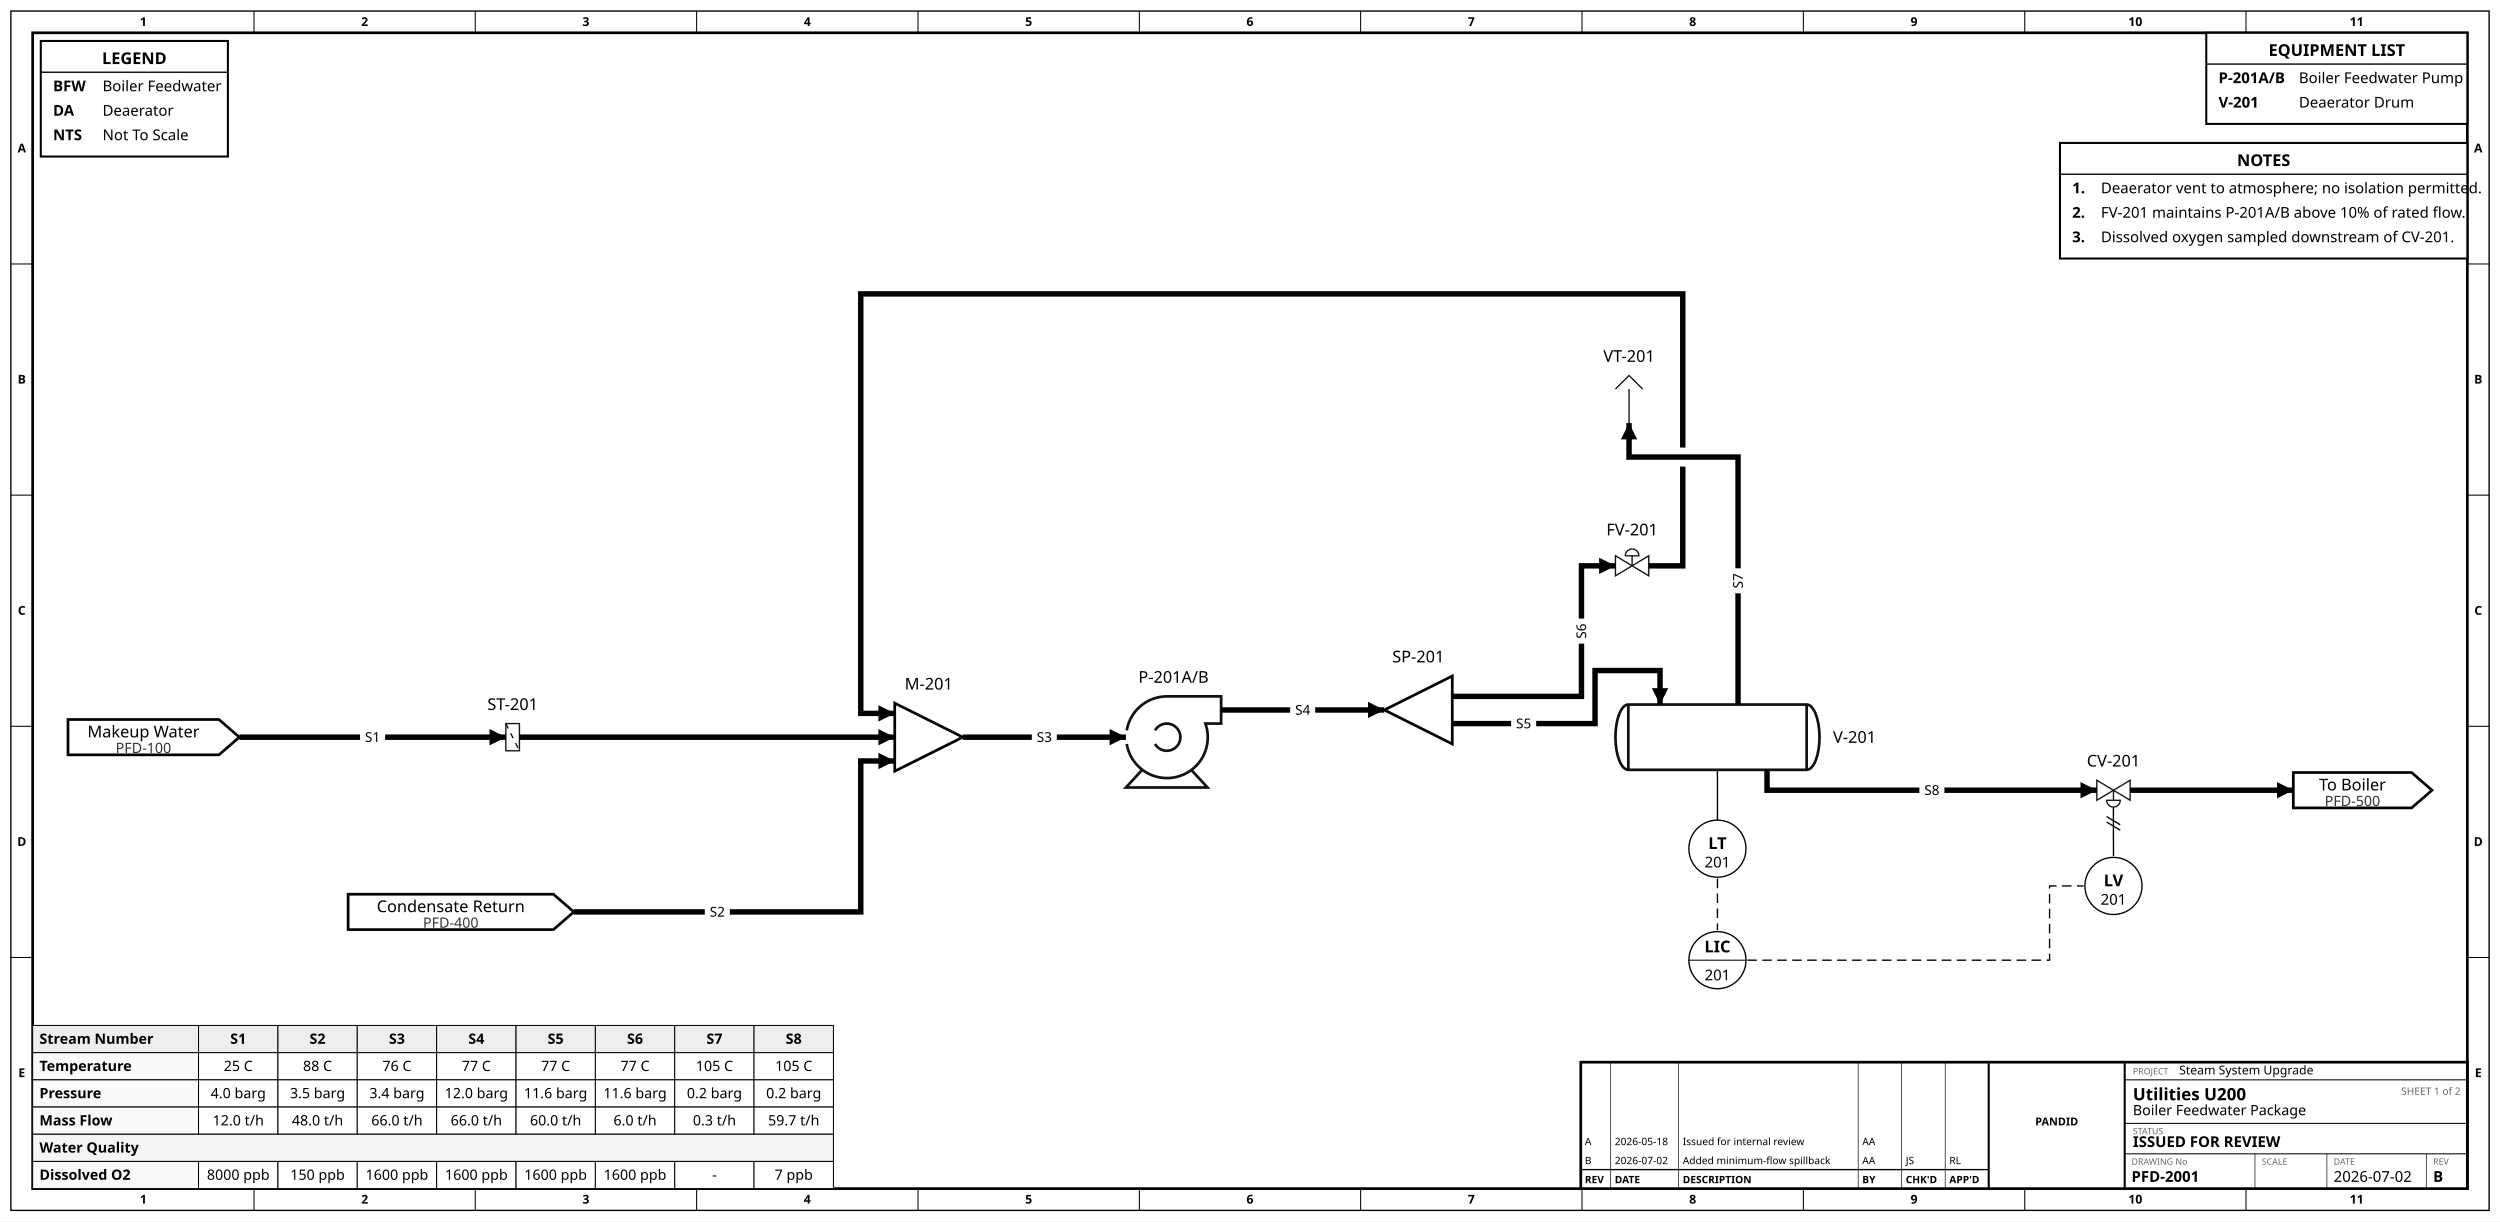
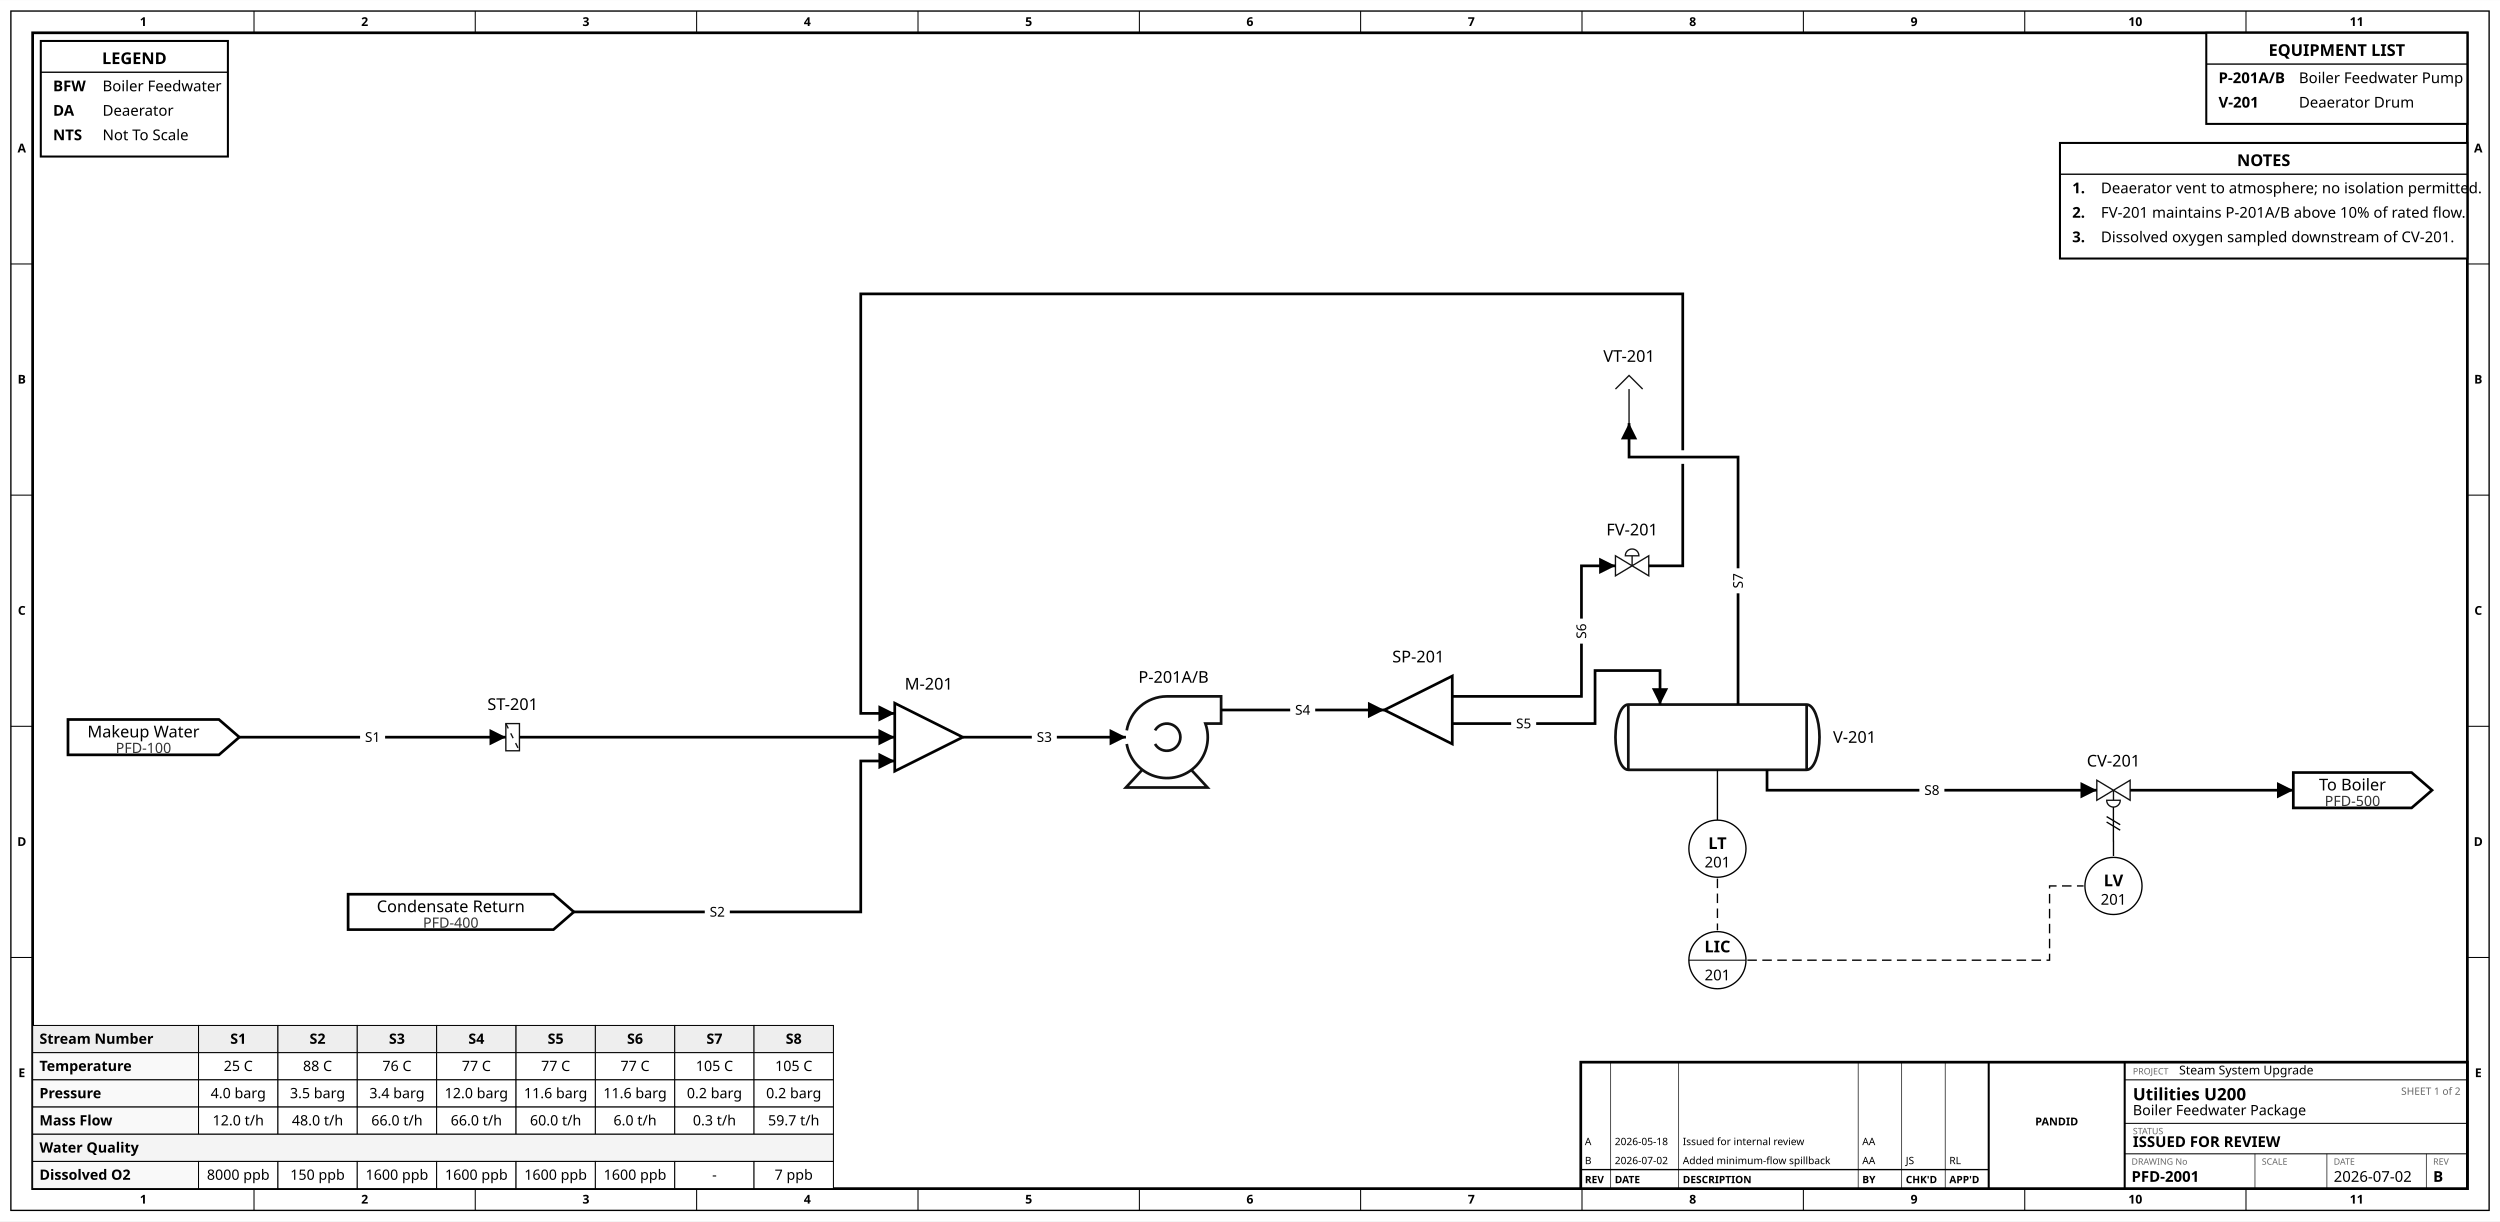
<svg xmlns="http://www.w3.org/2000/svg" width="1838" height="898" viewBox="-76.0 -218.5 1838.5 898.0">
  <rect x="-76.0" y="-218.5" width="1838.5" height="898.0" fill="white" />
  <rect x="-68.0" y="-210.5" width="1822.5" height="882.0" fill="none" stroke="black" stroke-width="1" />
  <rect x="-52.0" y="-194.5" width="1790.5" height="850.0" fill="none" stroke="black" stroke-width="2" />
  <text x="29.4" y="-199.5" font-family="sans-serif" font-size="9.0" text-anchor="middle" font-weight="bold" fill="black">1</text>
  <text x="29.4" y="666.5" font-family="sans-serif" font-size="9.0" text-anchor="middle" font-weight="bold" fill="black">1</text>
  <line x1="110.8" y1="-210.5" x2="110.8" y2="-194.5" stroke="black" stroke-width="0.75" />
  <line x1="110.8" y1="655.5" x2="110.8" y2="671.5" stroke="black" stroke-width="0.75" />
  <text x="192.2" y="-199.5" font-family="sans-serif" font-size="9.0" text-anchor="middle" font-weight="bold" fill="black">2</text>
  <text x="192.2" y="666.5" font-family="sans-serif" font-size="9.0" text-anchor="middle" font-weight="bold" fill="black">2</text>
  <line x1="273.5" y1="-210.5" x2="273.5" y2="-194.5" stroke="black" stroke-width="0.75" />
  <line x1="273.5" y1="655.5" x2="273.5" y2="671.5" stroke="black" stroke-width="0.75" />
  <text x="354.9" y="-199.5" font-family="sans-serif" font-size="9.0" text-anchor="middle" font-weight="bold" fill="black">3</text>
  <text x="354.9" y="666.5" font-family="sans-serif" font-size="9.0" text-anchor="middle" font-weight="bold" fill="black">3</text>
  <line x1="436.3" y1="-210.5" x2="436.3" y2="-194.5" stroke="black" stroke-width="0.75" />
  <line x1="436.3" y1="655.5" x2="436.3" y2="671.5" stroke="black" stroke-width="0.75" />
  <text x="517.7" y="-199.5" font-family="sans-serif" font-size="9.0" text-anchor="middle" font-weight="bold" fill="black">4</text>
  <text x="517.7" y="666.5" font-family="sans-serif" font-size="9.0" text-anchor="middle" font-weight="bold" fill="black">4</text>
  <line x1="599.1" y1="-210.5" x2="599.1" y2="-194.5" stroke="black" stroke-width="0.75" />
  <line x1="599.1" y1="655.5" x2="599.1" y2="671.5" stroke="black" stroke-width="0.75" />
  <text x="680.5" y="-199.5" font-family="sans-serif" font-size="9.0" text-anchor="middle" font-weight="bold" fill="black">5</text>
  <text x="680.5" y="666.5" font-family="sans-serif" font-size="9.0" text-anchor="middle" font-weight="bold" fill="black">5</text>
  <line x1="761.9" y1="-210.5" x2="761.9" y2="-194.5" stroke="black" stroke-width="0.75" />
  <line x1="761.9" y1="655.5" x2="761.9" y2="671.5" stroke="black" stroke-width="0.75" />
  <text x="843.2" y="-199.5" font-family="sans-serif" font-size="9.0" text-anchor="middle" font-weight="bold" fill="black">6</text>
  <text x="843.2" y="666.5" font-family="sans-serif" font-size="9.0" text-anchor="middle" font-weight="bold" fill="black">6</text>
  <line x1="924.6" y1="-210.5" x2="924.6" y2="-194.5" stroke="black" stroke-width="0.75" />
  <line x1="924.6" y1="655.5" x2="924.6" y2="671.5" stroke="black" stroke-width="0.75" />
  <text x="1006.0" y="-199.5" font-family="sans-serif" font-size="9.0" text-anchor="middle" font-weight="bold" fill="black">7</text>
  <text x="1006.0" y="666.5" font-family="sans-serif" font-size="9.0" text-anchor="middle" font-weight="bold" fill="black">7</text>
  <line x1="1087.4" y1="-210.5" x2="1087.4" y2="-194.5" stroke="black" stroke-width="0.75" />
  <line x1="1087.4" y1="655.5" x2="1087.4" y2="671.5" stroke="black" stroke-width="0.75" />
  <text x="1168.8" y="-199.5" font-family="sans-serif" font-size="9.0" text-anchor="middle" font-weight="bold" fill="black">8</text>
  <text x="1168.8" y="666.5" font-family="sans-serif" font-size="9.0" text-anchor="middle" font-weight="bold" fill="black">8</text>
  <line x1="1250.2" y1="-210.5" x2="1250.2" y2="-194.5" stroke="black" stroke-width="0.75" />
  <line x1="1250.2" y1="655.5" x2="1250.2" y2="671.5" stroke="black" stroke-width="0.75" />
  <text x="1331.6" y="-199.5" font-family="sans-serif" font-size="9.0" text-anchor="middle" font-weight="bold" fill="black">9</text>
  <text x="1331.6" y="666.5" font-family="sans-serif" font-size="9.0" text-anchor="middle" font-weight="bold" fill="black">9</text>
  <line x1="1413.0" y1="-210.5" x2="1413.0" y2="-194.5" stroke="black" stroke-width="0.75" />
  <line x1="1413.0" y1="655.5" x2="1413.0" y2="671.5" stroke="black" stroke-width="0.75" />
  <text x="1494.3" y="-199.5" font-family="sans-serif" font-size="9.0" text-anchor="middle" font-weight="bold" fill="black">10</text>
  <text x="1494.3" y="666.5" font-family="sans-serif" font-size="9.0" text-anchor="middle" font-weight="bold" fill="black">10</text>
  <line x1="1575.7" y1="-210.5" x2="1575.7" y2="-194.5" stroke="black" stroke-width="0.75" />
  <line x1="1575.7" y1="655.5" x2="1575.7" y2="671.5" stroke="black" stroke-width="0.75" />
  <text x="1657.1" y="-199.5" font-family="sans-serif" font-size="9.0" text-anchor="middle" font-weight="bold" fill="black">11</text>
  <text x="1657.1" y="666.5" font-family="sans-serif" font-size="9.0" text-anchor="middle" font-weight="bold" fill="black">11</text>
  <text x="-60.0" y="-106.5" font-family="sans-serif" font-size="9.0" text-anchor="middle" font-weight="bold" fill="black">A</text>
  <text x="1746.5" y="-106.5" font-family="sans-serif" font-size="9.0" text-anchor="middle" font-weight="bold" fill="black">A</text>
  <line x1="-68.0" y1="-24.5" x2="-52.0" y2="-24.5" stroke="black" stroke-width="0.75" />
  <line x1="1738.5" y1="-24.5" x2="1754.5" y2="-24.5" stroke="black" stroke-width="0.75" />
  <text x="-60.0" y="63.5" font-family="sans-serif" font-size="9.0" text-anchor="middle" font-weight="bold" fill="black">B</text>
  <text x="1746.5" y="63.5" font-family="sans-serif" font-size="9.0" text-anchor="middle" font-weight="bold" fill="black">B</text>
  <line x1="-68.0" y1="145.5" x2="-52.0" y2="145.5" stroke="black" stroke-width="0.75" />
  <line x1="1738.5" y1="145.5" x2="1754.5" y2="145.5" stroke="black" stroke-width="0.75" />
  <text x="-60.0" y="233.5" font-family="sans-serif" font-size="9.0" text-anchor="middle" font-weight="bold" fill="black">C</text>
  <text x="1746.5" y="233.5" font-family="sans-serif" font-size="9.0" text-anchor="middle" font-weight="bold" fill="black">C</text>
  <line x1="-68.0" y1="315.5" x2="-52.0" y2="315.5" stroke="black" stroke-width="0.75" />
  <line x1="1738.5" y1="315.5" x2="1754.5" y2="315.5" stroke="black" stroke-width="0.75" />
  <text x="-60.0" y="403.5" font-family="sans-serif" font-size="9.0" text-anchor="middle" font-weight="bold" fill="black">D</text>
  <text x="1746.5" y="403.5" font-family="sans-serif" font-size="9.0" text-anchor="middle" font-weight="bold" fill="black">D</text>
  <line x1="-68.0" y1="485.5" x2="-52.0" y2="485.5" stroke="black" stroke-width="0.75" />
  <line x1="1738.5" y1="485.5" x2="1754.5" y2="485.5" stroke="black" stroke-width="0.75" />
  <text x="-60.0" y="573.5" font-family="sans-serif" font-size="9.0" text-anchor="middle" font-weight="bold" fill="black">E</text>
  <text x="1746.5" y="573.5" font-family="sans-serif" font-size="9.0" text-anchor="middle" font-weight="bold" fill="black">E</text>
  <rect x="-46.0" y="-188.5" width="137.6" height="85.0" fill="white" stroke="black" stroke-width="1.5" />
  <text x="22.8" y="-171.5" font-family="sans-serif" font-size="12.0" text-anchor="middle" font-weight="bold" fill="black">LEGEND</text>
  <line x1="-46.0" y1="-165.5" x2="91.6" y2="-165.5" stroke="black" stroke-width="1" />
  <text x="-37.0" y="-151.5" font-family="sans-serif" font-size="11.0" text-anchor="start" font-weight="bold" fill="black">BFW</text>
  <text x="-0.6" y="-151.5" font-family="sans-serif" font-size="11.0" text-anchor="start" fill="black">Boiler Feedwater</text>
  <text x="-37.0" y="-133.5" font-family="sans-serif" font-size="11.0" text-anchor="start" font-weight="bold" fill="black">DA</text>
  <text x="-0.6" y="-133.5" font-family="sans-serif" font-size="11.0" text-anchor="start" fill="black">Deaerator</text>
  <text x="-37.0" y="-115.5" font-family="sans-serif" font-size="11.0" text-anchor="start" font-weight="bold" fill="black">NTS</text>
  <text x="-0.6" y="-115.5" font-family="sans-serif" font-size="11.0" text-anchor="start" fill="black">Not To Scale</text>
  <rect x="1546.5" y="-194.5" width="192.0" height="67.0" fill="white" stroke="black" stroke-width="1.5" />
  <text x="1642.5" y="-177.5" font-family="sans-serif" font-size="12.0" text-anchor="middle" font-weight="bold" fill="black">EQUIPMENT LIST</text>
  <line x1="1546.5" y1="-171.5" x2="1738.5" y2="-171.5" stroke="black" stroke-width="1" />
  <text x="1555.5" y="-157.5" font-family="sans-serif" font-size="11.0" text-anchor="start" font-weight="bold" fill="black">P-201A/B</text>
  <text x="1614.6" y="-157.5" font-family="sans-serif" font-size="11.0" text-anchor="start" fill="black">Boiler Feedwater Pump</text>
  <text x="1555.5" y="-139.5" font-family="sans-serif" font-size="11.0" text-anchor="start" font-weight="bold" fill="black">V-201</text>
  <text x="1614.6" y="-139.5" font-family="sans-serif" font-size="11.0" text-anchor="start" fill="black">Deaerator Drum</text>
  <rect x="1438.9" y="-113.5" width="299.6" height="85.0" fill="white" stroke="black" stroke-width="1.5" />
  <text x="1588.7" y="-96.5" font-family="sans-serif" font-size="12.0" text-anchor="middle" font-weight="bold" fill="black">NOTES</text>
  <line x1="1438.9" y1="-90.5" x2="1738.5" y2="-90.5" stroke="black" stroke-width="1" />
  <text x="1447.9" y="-76.5" font-family="sans-serif" font-size="11.0" text-anchor="start" font-weight="bold" fill="black">1.</text>
  <text x="1469.0" y="-76.5" font-family="sans-serif" font-size="11.0" text-anchor="start" fill="black">Deaerator vent to atmosphere; no isolation permitted.</text>
  <text x="1447.9" y="-58.5" font-family="sans-serif" font-size="11.0" text-anchor="start" font-weight="bold" fill="black">2.</text>
  <text x="1469.0" y="-58.5" font-family="sans-serif" font-size="11.0" text-anchor="start" fill="black">FV-201 maintains P-201A/B above 10% of rated flow.</text>
  <text x="1447.9" y="-40.5" font-family="sans-serif" font-size="11.0" text-anchor="start" font-weight="bold" fill="black">3.</text>
  <text x="1469.0" y="-40.5" font-family="sans-serif" font-size="11.0" text-anchor="start" fill="black">Dissolved oxygen sampled downstream of CV-201.</text>
  <g id="stream_table">
    <rect x="-52.0" y="535.5" width="122.0" height="20.0" fill="#eee" stroke="black" stroke-width="0.75" />
    <text x="-47.0" y="549.0" font-family="sans-serif" font-size="10.5" font-weight="bold" text-anchor="start">Stream Number</text>
    <rect x="70.0" y="535.5" width="58.4" height="20.0" fill="#eee" stroke="black" stroke-width="0.75" />
    <text x="99.2" y="549.0" font-family="sans-serif" font-size="10.5" font-weight="bold" text-anchor="middle">S1</text>
    <rect x="128.4" y="535.5" width="58.4" height="20.0" fill="#eee" stroke="black" stroke-width="0.75" />
    <text x="157.5" y="549.0" font-family="sans-serif" font-size="10.5" font-weight="bold" text-anchor="middle">S2</text>
    <rect x="186.7" y="535.5" width="58.4" height="20.0" fill="#eee" stroke="black" stroke-width="0.75" />
    <text x="215.9" y="549.0" font-family="sans-serif" font-size="10.5" font-weight="bold" text-anchor="middle">S3</text>
    <rect x="245.1" y="535.5" width="58.4" height="20.0" fill="#eee" stroke="black" stroke-width="0.75" />
    <text x="274.3" y="549.0" font-family="sans-serif" font-size="10.5" font-weight="bold" text-anchor="middle">S4</text>
    <rect x="303.5" y="535.5" width="58.4" height="20.0" fill="#eee" stroke="black" stroke-width="0.75" />
    <text x="332.6" y="549.0" font-family="sans-serif" font-size="10.5" font-weight="bold" text-anchor="middle">S5</text>
    <rect x="361.8" y="535.5" width="58.4" height="20.0" fill="#eee" stroke="black" stroke-width="0.75" />
    <text x="391.0" y="549.0" font-family="sans-serif" font-size="10.5" font-weight="bold" text-anchor="middle">S6</text>
    <rect x="420.2" y="535.5" width="58.4" height="20.0" fill="#eee" stroke="black" stroke-width="0.75" />
    <text x="449.4" y="549.0" font-family="sans-serif" font-size="10.5" font-weight="bold" text-anchor="middle">S7</text>
    <rect x="478.5" y="535.5" width="58.4" height="20.0" fill="#eee" stroke="black" stroke-width="0.75" />
    <text x="507.7" y="549.0" font-family="sans-serif" font-size="10.5" font-weight="bold" text-anchor="middle">S8</text>
    <rect x="-52.0" y="555.5" width="122.0" height="20.0" fill="#f9f9f9" stroke="black" stroke-width="0.75" />
    <text x="-47.0" y="569.0" font-family="sans-serif" font-size="10.5" font-weight="bold" text-anchor="start">Temperature</text>
    <rect x="70.0" y="555.5" width="58.4" height="20.0" fill="white" stroke="black" stroke-width="0.75" />
    <text x="99.2" y="569.0" font-family="sans-serif" font-size="10.5" text-anchor="middle">25 C</text>
    <rect x="128.4" y="555.5" width="58.4" height="20.0" fill="white" stroke="black" stroke-width="0.75" />
    <text x="157.5" y="569.0" font-family="sans-serif" font-size="10.5" text-anchor="middle">88 C</text>
    <rect x="186.7" y="555.5" width="58.4" height="20.0" fill="white" stroke="black" stroke-width="0.75" />
    <text x="215.9" y="569.0" font-family="sans-serif" font-size="10.5" text-anchor="middle">76 C</text>
    <rect x="245.1" y="555.5" width="58.4" height="20.0" fill="white" stroke="black" stroke-width="0.75" />
    <text x="274.3" y="569.0" font-family="sans-serif" font-size="10.5" text-anchor="middle">77 C</text>
    <rect x="303.5" y="555.5" width="58.4" height="20.0" fill="white" stroke="black" stroke-width="0.75" />
    <text x="332.6" y="569.0" font-family="sans-serif" font-size="10.5" text-anchor="middle">77 C</text>
    <rect x="361.8" y="555.5" width="58.4" height="20.0" fill="white" stroke="black" stroke-width="0.75" />
    <text x="391.0" y="569.0" font-family="sans-serif" font-size="10.5" text-anchor="middle">77 C</text>
    <rect x="420.2" y="555.5" width="58.4" height="20.0" fill="white" stroke="black" stroke-width="0.75" />
    <text x="449.4" y="569.0" font-family="sans-serif" font-size="10.5" text-anchor="middle">105 C</text>
    <rect x="478.5" y="555.5" width="58.4" height="20.0" fill="white" stroke="black" stroke-width="0.75" />
    <text x="507.7" y="569.0" font-family="sans-serif" font-size="10.5" text-anchor="middle">105 C</text>
    <rect x="-52.0" y="575.5" width="122.0" height="20.0" fill="#f9f9f9" stroke="black" stroke-width="0.75" />
    <text x="-47.0" y="589.0" font-family="sans-serif" font-size="10.5" font-weight="bold" text-anchor="start">Pressure</text>
    <rect x="70.0" y="575.5" width="58.4" height="20.0" fill="white" stroke="black" stroke-width="0.75" />
    <text x="99.2" y="589.0" font-family="sans-serif" font-size="10.5" text-anchor="middle">4.0 barg</text>
    <rect x="128.4" y="575.5" width="58.4" height="20.0" fill="white" stroke="black" stroke-width="0.75" />
    <text x="157.5" y="589.0" font-family="sans-serif" font-size="10.5" text-anchor="middle">3.5 barg</text>
    <rect x="186.7" y="575.5" width="58.4" height="20.0" fill="white" stroke="black" stroke-width="0.75" />
    <text x="215.9" y="589.0" font-family="sans-serif" font-size="10.5" text-anchor="middle">3.4 barg</text>
    <rect x="245.1" y="575.5" width="58.4" height="20.0" fill="white" stroke="black" stroke-width="0.75" />
    <text x="274.3" y="589.0" font-family="sans-serif" font-size="10.5" text-anchor="middle">12.0 barg</text>
    <rect x="303.5" y="575.5" width="58.4" height="20.0" fill="white" stroke="black" stroke-width="0.75" />
    <text x="332.6" y="589.0" font-family="sans-serif" font-size="10.5" text-anchor="middle">11.6 barg</text>
    <rect x="361.8" y="575.5" width="58.4" height="20.0" fill="white" stroke="black" stroke-width="0.75" />
    <text x="391.0" y="589.0" font-family="sans-serif" font-size="10.5" text-anchor="middle">11.6 barg</text>
    <rect x="420.2" y="575.5" width="58.4" height="20.0" fill="white" stroke="black" stroke-width="0.75" />
    <text x="449.4" y="589.0" font-family="sans-serif" font-size="10.5" text-anchor="middle">0.2 barg</text>
    <rect x="478.5" y="575.5" width="58.4" height="20.0" fill="white" stroke="black" stroke-width="0.75" />
    <text x="507.7" y="589.0" font-family="sans-serif" font-size="10.5" text-anchor="middle">0.2 barg</text>
    <rect x="-52.0" y="595.5" width="122.0" height="20.0" fill="#f9f9f9" stroke="black" stroke-width="0.75" />
    <text x="-47.0" y="609.0" font-family="sans-serif" font-size="10.5" font-weight="bold" text-anchor="start">Mass Flow</text>
    <rect x="70.0" y="595.5" width="58.4" height="20.0" fill="white" stroke="black" stroke-width="0.75" />
    <text x="99.2" y="609.0" font-family="sans-serif" font-size="10.5" text-anchor="middle">12.0 t/h</text>
    <rect x="128.4" y="595.5" width="58.4" height="20.0" fill="white" stroke="black" stroke-width="0.75" />
    <text x="157.5" y="609.0" font-family="sans-serif" font-size="10.5" text-anchor="middle">48.0 t/h</text>
    <rect x="186.7" y="595.5" width="58.4" height="20.0" fill="white" stroke="black" stroke-width="0.75" />
    <text x="215.9" y="609.0" font-family="sans-serif" font-size="10.5" text-anchor="middle">66.0 t/h</text>
    <rect x="245.1" y="595.5" width="58.4" height="20.0" fill="white" stroke="black" stroke-width="0.75" />
    <text x="274.3" y="609.0" font-family="sans-serif" font-size="10.5" text-anchor="middle">66.0 t/h</text>
    <rect x="303.5" y="595.5" width="58.4" height="20.0" fill="white" stroke="black" stroke-width="0.75" />
    <text x="332.6" y="609.0" font-family="sans-serif" font-size="10.5" text-anchor="middle">60.0 t/h</text>
    <rect x="361.8" y="595.5" width="58.4" height="20.0" fill="white" stroke="black" stroke-width="0.75" />
    <text x="391.0" y="609.0" font-family="sans-serif" font-size="10.5" text-anchor="middle">6.0 t/h</text>
    <rect x="420.2" y="595.5" width="58.4" height="20.0" fill="white" stroke="black" stroke-width="0.75" />
    <text x="449.4" y="609.0" font-family="sans-serif" font-size="10.5" text-anchor="middle">0.3 t/h</text>
    <rect x="478.5" y="595.5" width="58.4" height="20.0" fill="white" stroke="black" stroke-width="0.75" />
    <text x="507.7" y="609.0" font-family="sans-serif" font-size="10.5" text-anchor="middle">59.7 t/h</text>
    <rect x="-52.0" y="615.5" width="588.9" height="20.0" fill="#f4f4f4" stroke="black" stroke-width="0.75" />
    <text x="-47.0" y="629.0" font-family="sans-serif" font-size="10.5" font-weight="bold" text-anchor="start">Water Quality</text>
    <rect x="-52.0" y="635.5" width="122.0" height="20.0" fill="#f9f9f9" stroke="black" stroke-width="0.75" />
    <text x="-47.0" y="649.0" font-family="sans-serif" font-size="10.5" font-weight="bold" text-anchor="start">Dissolved O2</text>
    <rect x="70.0" y="635.5" width="58.4" height="20.0" fill="white" stroke="black" stroke-width="0.75" />
    <text x="99.2" y="649.0" font-family="sans-serif" font-size="10.5" text-anchor="middle">8000 ppb</text>
    <rect x="128.4" y="635.5" width="58.4" height="20.0" fill="white" stroke="black" stroke-width="0.75" />
    <text x="157.5" y="649.0" font-family="sans-serif" font-size="10.5" text-anchor="middle">150 ppb</text>
    <rect x="186.7" y="635.5" width="58.4" height="20.0" fill="white" stroke="black" stroke-width="0.75" />
    <text x="215.9" y="649.0" font-family="sans-serif" font-size="10.5" text-anchor="middle">1600 ppb</text>
    <rect x="245.1" y="635.5" width="58.4" height="20.0" fill="white" stroke="black" stroke-width="0.75" />
    <text x="274.3" y="649.0" font-family="sans-serif" font-size="10.5" text-anchor="middle">1600 ppb</text>
    <rect x="303.5" y="635.5" width="58.4" height="20.0" fill="white" stroke="black" stroke-width="0.75" />
    <text x="332.6" y="649.0" font-family="sans-serif" font-size="10.5" text-anchor="middle">1600 ppb</text>
    <rect x="361.8" y="635.5" width="58.4" height="20.0" fill="white" stroke="black" stroke-width="0.75" />
    <text x="391.0" y="649.0" font-family="sans-serif" font-size="10.5" text-anchor="middle">1600 ppb</text>
    <rect x="420.2" y="635.5" width="58.4" height="20.0" fill="white" stroke="black" stroke-width="0.75" />
    <text x="449.4" y="649.0" font-family="sans-serif" font-size="10.5" text-anchor="middle">-</text>
    <rect x="478.5" y="635.5" width="58.4" height="20.0" fill="white" stroke="black" stroke-width="0.75" />
    <text x="507.7" y="649.0" font-family="sans-serif" font-size="10.5" text-anchor="middle">7 ppb</text>
  </g>
  <rect x="1086.5" y="562.5" width="652.0" height="93.0" fill="white" stroke="black" stroke-width="2" />
  <line x1="1386.5" y1="562.5" x2="1386.5" y2="655.5" stroke="black" stroke-width="1.5" />
  <line x1="1486.5" y1="562.5" x2="1486.5" y2="655.5" stroke="black" stroke-width="1.5" />
  <line x1="1086.5" y1="641.5" x2="1386.5" y2="641.5" stroke="black" stroke-width="1" />
  <line x1="1108.5" y1="562.5" x2="1108.5" y2="655.5" stroke="black" stroke-width="0.5" />
  <line x1="1158.5" y1="562.5" x2="1158.5" y2="655.5" stroke="black" stroke-width="0.5" />
  <line x1="1290.5" y1="562.5" x2="1290.5" y2="655.5" stroke="black" stroke-width="0.5" />
  <line x1="1322.5" y1="562.5" x2="1322.5" y2="655.5" stroke="black" stroke-width="0.5" />
  <line x1="1354.5" y1="562.5" x2="1354.5" y2="655.5" stroke="black" stroke-width="0.5" />
  <text x="1089.5" y="651.5" font-family="sans-serif" font-size="7.5" text-anchor="start" font-weight="bold" fill="black">REV</text>
  <text x="1111.5" y="651.5" font-family="sans-serif" font-size="7.5" text-anchor="start" font-weight="bold" fill="black">DATE</text>
  <text x="1161.5" y="651.5" font-family="sans-serif" font-size="7.5" text-anchor="start" font-weight="bold" fill="black">DESCRIPTION</text>
  <text x="1293.5" y="651.5" font-family="sans-serif" font-size="7.5" text-anchor="start" font-weight="bold" fill="black">BY</text>
  <text x="1325.5" y="651.5" font-family="sans-serif" font-size="7.5" text-anchor="start" font-weight="bold" fill="black">CHK'D</text>
  <text x="1357.5" y="651.5" font-family="sans-serif" font-size="7.5" text-anchor="start" font-weight="bold" fill="black">APP'D</text>
  <text x="1089.5" y="637.5" font-family="sans-serif" font-size="7.5" text-anchor="start" fill="black">B</text>
  <text x="1111.5" y="637.5" font-family="sans-serif" font-size="7.5" text-anchor="start" fill="black">2026-07-02</text>
  <text x="1161.5" y="637.5" font-family="sans-serif" font-size="7.5" text-anchor="start" fill="black">Added minimum-flow spillback</text>
  <text x="1293.5" y="637.5" font-family="sans-serif" font-size="7.5" text-anchor="start" fill="black">AA</text>
  <text x="1325.5" y="637.5" font-family="sans-serif" font-size="7.5" text-anchor="start" fill="black">JS</text>
  <text x="1357.5" y="637.5" font-family="sans-serif" font-size="7.5" text-anchor="start" fill="black">RL</text>
  <text x="1089.5" y="623.5" font-family="sans-serif" font-size="7.5" text-anchor="start" fill="black">A</text>
  <text x="1111.5" y="623.5" font-family="sans-serif" font-size="7.5" text-anchor="start" fill="black">2026-05-18</text>
  <text x="1161.5" y="623.5" font-family="sans-serif" font-size="7.5" text-anchor="start" fill="black">Issued for internal review</text>
  <text x="1293.5" y="623.5" font-family="sans-serif" font-size="7.5" text-anchor="start" fill="black">AA</text>
  <text x="1325.5" y="623.5" font-family="sans-serif" font-size="7.5" text-anchor="start" fill="black" />
  <text x="1357.5" y="623.5" font-family="sans-serif" font-size="7.5" text-anchor="start" fill="black" />
  <text x="1436.5" y="609.0" font-family="sans-serif" font-size="8.0" text-anchor="middle" font-weight="bold" fill="black">PANDID</text>
  <text x="1492.5" y="571.5" font-family="sans-serif" font-size="6.5" text-anchor="start" fill="#666">PROJECT</text>
  <text x="1526.5" y="571.5" font-family="sans-serif" font-size="9.0" text-anchor="start" fill="black">Steam System Upgrade</text>
  <line x1="1486.5" y1="575.5" x2="1738.5" y2="575.5" stroke="black" stroke-width="0.75" />
  <line x1="1486.5" y1="607.5" x2="1738.5" y2="607.5" stroke="black" stroke-width="0.75" />
  <line x1="1486.5" y1="629.9" x2="1738.5" y2="629.9" stroke="black" stroke-width="0.75" />
  <text x="1492.5" y="590.5" font-family="sans-serif" font-size="12.5" text-anchor="start" font-weight="bold" fill="black">Utilities U200</text>
  <text x="1492.5" y="601.5" font-family="sans-serif" font-size="10.5" text-anchor="start" fill="black">Boiler Feedwater Package</text>
  <text x="1733.5" y="586.5" font-family="sans-serif" font-size="7.5" text-anchor="end" fill="#666">SHEET 1 of 2</text>
  <text x="1492.5" y="615.5" font-family="sans-serif" font-size="6.5" text-anchor="start" fill="#666">STATUS</text>
  <text x="1492.5" y="624.9" font-family="sans-serif" font-size="11.0" text-anchor="start" font-weight="bold" fill="black">ISSUED FOR REVIEW</text>
  <text x="1491.5" y="637.9" font-family="sans-serif" font-size="6.5" text-anchor="start" fill="#666">DRAWING No</text>
  <text x="1491.5" y="650.5" font-family="sans-serif" font-size="11.0" text-anchor="start" font-weight="bold" fill="black">PFD-2001</text>
  <line x1="1582.3" y1="629.9" x2="1582.3" y2="655.5" stroke="black" stroke-width="0.5" />
  <text x="1587.3" y="637.9" font-family="sans-serif" font-size="6.5" text-anchor="start" fill="#666">SCALE</text>
  <line x1="1635.2" y1="629.9" x2="1635.2" y2="655.5" stroke="black" stroke-width="0.5" />
  <text x="1640.2" y="637.9" font-family="sans-serif" font-size="6.5" text-anchor="start" fill="#666">DATE</text>
  <text x="1640.2" y="650.5" font-family="sans-serif" font-size="11.0" text-anchor="start" fill="black">2026-07-02</text>
  <line x1="1708.3" y1="629.9" x2="1708.3" y2="655.5" stroke="black" stroke-width="0.5" />
  <text x="1713.3" y="637.9" font-family="sans-serif" font-size="6.5" text-anchor="start" fill="#666">REV</text>
  <text x="1713.3" y="650.5" font-family="sans-serif" font-size="11.0" text-anchor="start" font-weight="bold" fill="black">B</text>
  <defs>
    <marker id="arrow_black" viewBox="0 0 10 10" refX="10" refY="5" markerWidth="12" markerHeight="12" markerUnits="userSpaceOnUse" orient="auto-start-reverse">
      <path d="M 0 0 L 10 5 L 0 10 z" fill="black" />
    </marker>
    <symbol id="sym_fitting_strainer" viewBox="0 0 10.0 20.0" overflow="visible">
      <g transform="scale(0.25)">
        <rect x="0.0" y="0.0" width="40.0" height="80.0" fill="white" stroke="#111" stroke-width="4" />
        <path d="M 0.0 0.0 L 40.0 80.0" fill="none" stroke="#111" stroke-width="4" stroke-dasharray="16 16" />
      </g>
    </symbol>
    <symbol id="sym_instrument" viewBox="0 0 44.0 44.0" overflow="visible">
      <circle cx="22" cy="22" r="21" fill="white" stroke="black" stroke-width="1" />
    </symbol>
    <symbol id="sym_instrument_panel" viewBox="0 0 44.0 44.0" overflow="visible">
      <circle cx="22" cy="22" r="21" fill="white" stroke="black" stroke-width="1" />
      <line x1="1" y1="22" x2="43" y2="22" stroke="black" stroke-width="0.75" />
    </symbol>
    <symbol id="sym_mixer" viewBox="0 0 50.0 50.0" overflow="visible">
      <polygon points="0,0 50,25 0,50" fill="none" stroke="black" stroke-width="2" />
    </symbol>
    <symbol id="sym_pump" viewBox="0 0 70.0 67.0" overflow="visible">
      <path d="M 12.0 54.0 L 0.0 67.0 L 60.0 67.0 L 48.0 54.0" fill="white" stroke="#111" stroke-width="2.0" />
      <path d="M 0.6 25.0 A 30.0 30.0 0.0 0 1 30.0 0.0 L 70.0 0.0 L 70.0 20.0 L 58.45 20.0 A 30.0 30.0 0.0 0 1 51.859 50.83 A 30.0 30.0 0.0 0 1 21.341 58.742 A 30.0 30.0 0.0 0 1 0.6 35.0" fill="white" stroke="#111" stroke-width="2.0" />
      <path d="M 21.4 25.0 A 10.0 10.0 0.0 1 1 21.4 35.0" fill="none" stroke="#111" stroke-width="2.0" />
    </symbol>
    <symbol id="sym_splitter" viewBox="0 0 50.0 50.0" overflow="visible">
      <polygon points="0,25 50,0 50,50" fill="none" stroke="black" stroke-width="2" />
    </symbol>
    <symbol id="sym_valve_control" viewBox="0 0 24.5 19.8" overflow="visible">
      <g transform="scale(0.25)">
        <path d="M 0.0 79.0 L 0.0 20.0 L 98.0 79.0 L 98.0 20.0 Z M 29.0 20.0 A 20.0 20.0 0.0 0 1 49.0 0.0 A 20.0 20.0 0.0 0 1 69.0 20.0 Z M 49.0 20.0 L 49.0 49.0" fill="white" stroke="#111" stroke-width="4" />
      </g>
    </symbol>
    <symbol id="sym_vent" viewBox="0 0 20.0 35.0" overflow="visible">
      <g transform="scale(0.25)">
        <path d="M 40.0 40.0 L 40.0 140.0 M 0.0 40.0 L 40.0 0.0 L 80.0 40.0" fill="none" stroke="#111" stroke-width="4" />
      </g>
    </symbol>
    <symbol id="sym_vessel_horizontal_s150x48" viewBox="0 0 150 48" overflow="visible">
      <path d="M 9.459 48 L 140.607 48 A 24 9.458 90 0 0 150.064 24 A 24 9.458 90 0 0 140.607 0 L 9.459 0 A 24 9.458 90 0 0 0.001 24 A 24 9.458 90 0 0 9.459 48 Z M 9.459 0 L 9.459 48 M 140.607 0 L 140.607 48" fill="white" stroke="#111" stroke-width="2" />
    </symbol>
  </defs>
  <g id="units">
    <polygon points="-26.0,310.5 85.0,310.5 100.0,323.5 85.0,336.5 -26.0,336.5" fill="transparent" stroke="black" stroke-width="2" />
    <text x="29.5" y="319.5" font-family="sans-serif" font-size="12" text-anchor="middle" dominant-baseline="middle">Makeup Water</text>
    <text x="29.5" y="331.5" font-family="sans-serif" font-size="10.5" text-anchor="middle" dominant-baseline="middle" fill="#333">PFD-100</text>
    <use href="#sym_fitting_strainer" x="296" y="313.5" width="10.0" height="20.0" />
    <polygon points="180.0,439.0 331.0,439.0 346.0,452.0 331.0,465.0 180.0,465.0" fill="transparent" stroke="black" stroke-width="2" />
    <text x="255.5" y="448.0" font-family="sans-serif" font-size="12" text-anchor="middle" dominant-baseline="middle">Condensate Return</text>
    <text x="255.5" y="460.0" font-family="sans-serif" font-size="10.5" text-anchor="middle" dominant-baseline="middle" fill="#333">PFD-400</text>
    <use href="#sym_mixer" x="582" y="298.5" width="50.0" height="50.0" />
    <use href="#sym_pump" x="752" y="293.5" width="70.0" height="67.0" />
    <use href="#sym_splitter" x="942" y="278.5" width="50.0" height="50.0" />
    <use href="#sym_valve_control" x="1112" y="185.1" width="24.5" height="19.8" />
    <use href="#sym_vessel_horizontal_s150x48" x="1112" y="299.5" width="150" height="48" />
    <use href="#sym_vent" x="1112" y="57.5" width="20.0" height="35.0" />
    <use href="#sym_valve_control" x="1466" y="355.1" width="24.5" height="19.8" transform="translate(0, 730) scale(1, -1)" />
    <polygon points="1610.5,349.5 1697.5,349.5 1712.5,362.5 1697.5,375.5 1610.5,375.5" fill="transparent" stroke="black" stroke-width="2" />
    <text x="1654.0" y="358.5" font-family="sans-serif" font-size="12" text-anchor="middle" dominant-baseline="middle">To Boiler</text>
    <text x="1654.0" y="370.5" font-family="sans-serif" font-size="10.5" text-anchor="middle" dominant-baseline="middle" fill="#333">PFD-500</text>
  </g>
  <g id="streams">
-     <path d="M 100.0,323.5 L 296.0,323.5" fill="none" stroke="black" stroke-width="4" marker-end="url(#arrow_black)" />
-     <path d="M 306.0,323.5 L 582.0,323.5" fill="none" stroke="black" stroke-width="4" marker-end="url(#arrow_black)" />
-     <path d="M 346.0,452.0 L 557.0,452.0 L 557.0,341.0 L 582.0,341.0" fill="none" stroke="black" stroke-width="4" marker-end="url(#arrow_black)" />
-     <path d="M 632.0,323.5 L 752.0,323.5" fill="none" stroke="black" stroke-width="4" marker-end="url(#arrow_black)" />
-     <path d="M 822.0,303.5 L 942.0,303.5" fill="none" stroke="black" stroke-width="4" marker-end="url(#arrow_black)" />
-     <path d="M 992.0,313.5 L 1097.0,313.5 L 1097.0,274.5 L 1144.787,274.5 L 1144.787,299.5" fill="none" stroke="black" stroke-width="4" marker-end="url(#arrow_black)" />
-     <path d="M 992.0,293.5 L 1087.0,293.5 L 1087.0,197.5 L 1112.0,197.5" fill="none" stroke="black" stroke-width="4" marker-end="url(#arrow_black)" />
-     <path d="M 1136.5,197.5 L 1161.5,197.5 L 1161.5,124.5 M 1161.5,110.5 L 1161.5,-2.5 L 557.0,-2.5 L 557.0,306.0 L 582.0,306.0" fill="none" stroke="black" stroke-width="4" marker-end="url(#arrow_black)" />
-     <path d="M 1202.164,299.5 L 1202.164,117.5 L 1122.0,117.5 L 1122.0,92.5" fill="none" stroke="black" stroke-width="4" marker-end="url(#arrow_black)" />
-     <path d="M 1223.475,347.5 L 1223.475,362.5 L 1466.0,362.5" fill="none" stroke="black" stroke-width="4" marker-end="url(#arrow_black)" />
-     <path d="M 1490.5,362.5 L 1610.5,362.5" fill="none" stroke="black" stroke-width="4" marker-end="url(#arrow_black)" />
+     <path d="M 100.0,323.5 L 296.0,323.5" fill="none" stroke="black" stroke-width="2" marker-end="url(#arrow_black)" />
+     <path d="M 306.0,323.5 L 582.0,323.5" fill="none" stroke="black" stroke-width="2" marker-end="url(#arrow_black)" />
+     <path d="M 346.0,452.0 L 557.0,452.0 L 557.0,341.0 L 582.0,341.0" fill="none" stroke="black" stroke-width="2" marker-end="url(#arrow_black)" />
+     <path d="M 632.0,323.5 L 752.0,323.5" fill="none" stroke="black" stroke-width="2" marker-end="url(#arrow_black)" />
+     <path d="M 822.0,303.5 L 942.0,303.5" fill="none" stroke="black" stroke-width="2" marker-end="url(#arrow_black)" />
+     <path d="M 992.0,313.5 L 1097.0,313.5 L 1097.0,274.5 L 1144.787,274.5 L 1144.787,299.5" fill="none" stroke="black" stroke-width="2" marker-end="url(#arrow_black)" />
+     <path d="M 992.0,293.5 L 1087.0,293.5 L 1087.0,197.5 L 1112.0,197.5" fill="none" stroke="black" stroke-width="2" marker-end="url(#arrow_black)" />
+     <path d="M 1136.5,197.5 L 1161.5,197.5 L 1161.5,122.5 M 1161.5,112.5 L 1161.5,-2.5 L 557.0,-2.5 L 557.0,306.0 L 582.0,306.0" fill="none" stroke="black" stroke-width="2" marker-end="url(#arrow_black)" />
+     <path d="M 1202.164,299.5 L 1202.164,117.5 L 1122.0,117.5 L 1122.0,92.5" fill="none" stroke="black" stroke-width="2" marker-end="url(#arrow_black)" />
+     <path d="M 1223.475,347.5 L 1223.475,362.5 L 1466.0,362.5" fill="none" stroke="black" stroke-width="2" marker-end="url(#arrow_black)" />
+     <path d="M 1490.5,362.5 L 1610.5,362.5" fill="none" stroke="black" stroke-width="2" marker-end="url(#arrow_black)" />
    <path d="M 1187.0,427.5 L 1187.0,465.5" fill="none" stroke="black" stroke-width="1" stroke-dasharray="7,4" />
    <path d="M 1209.0,487.5 L 1431.25,487.5 L 1431.25,432.9 L 1456.25,432.9" fill="none" stroke="black" stroke-width="1" stroke-dasharray="7,4" />
    <path d="M 1478.25,410.9 L 1478.25,399.9 L 1478.2,399.9 L 1478.2,374.9" fill="none" stroke="black" stroke-width="1" />
    <line x1="1473.2" y1="381.9" x2="1483.2" y2="387.9" stroke="black" stroke-width="1" />
    <line x1="1473.2" y1="385.9" x2="1483.2" y2="391.9" stroke="black" stroke-width="1" />
    <rect x="188.8" y="317.0" width="18.4" height="13.0" fill="white" />
    <text x="198.0" y="323.5" font-family="sans-serif" font-size="10" text-anchor="middle" dominant-baseline="middle" fill="black">S1</text>
    <rect x="442.3" y="445.5" width="18.4" height="13.0" fill="white" />
    <text x="451.5" y="452.0" font-family="sans-serif" font-size="10" text-anchor="middle" dominant-baseline="middle" fill="black">S2</text>
    <rect x="682.8" y="317.0" width="18.4" height="13.0" fill="white" />
    <text x="692.0" y="323.5" font-family="sans-serif" font-size="10" text-anchor="middle" dominant-baseline="middle" fill="black">S3</text>
    <rect x="872.8" y="297.0" width="18.4" height="13.0" fill="white" />
    <text x="882.0" y="303.5" font-family="sans-serif" font-size="10" text-anchor="middle" dominant-baseline="middle" fill="black">S4</text>
    <rect x="1035.3" y="307.0" width="18.4" height="13.0" fill="white" />
    <text x="1044.5" y="313.5" font-family="sans-serif" font-size="10" text-anchor="middle" dominant-baseline="middle" fill="black">S5</text>
    <rect x="1080.5" y="236.3" width="13.0" height="18.4" fill="white" />
    <text x="1087.0" y="245.5" font-family="sans-serif" font-size="10" text-anchor="middle" dominant-baseline="middle" fill="black" transform="rotate(-90, 1087.0, 245.5)">S6</text>
    <rect x="1195.7" y="199.3" width="13.0" height="18.4" fill="white" />
    <text x="1202.2" y="208.5" font-family="sans-serif" font-size="10" text-anchor="middle" dominant-baseline="middle" fill="black" transform="rotate(-90, 1202.2, 208.5)">S7</text>
    <rect x="1335.5" y="356.0" width="18.4" height="13.0" fill="white" />
    <text x="1344.7" y="362.5" font-family="sans-serif" font-size="10" text-anchor="middle" dominant-baseline="middle" fill="black">S8</text>
  </g>
  <g id="instrument_taps">
    <line x1="1187" y1="347.5" x2="1187" y2="405.5" stroke="black" stroke-width="1" />
  </g>
  <g id="instruments">
    <use href="#sym_instrument" x="1165" y="383.5" width="44.0" height="44.0" />
    <text x="1187.0" y="401.5" font-family="sans-serif" font-size="12" font-weight="bold" text-anchor="middle" dominant-baseline="middle">LT</text>
    <text x="1187.0" y="415.5" font-family="sans-serif" font-size="11" text-anchor="middle" dominant-baseline="middle">201</text>
    <use href="#sym_instrument_panel" x="1165" y="465.5" width="44.0" height="44.0" />
    <text x="1187.0" y="477.5" font-family="sans-serif" font-size="12" font-weight="bold" text-anchor="middle" dominant-baseline="middle">LIC</text>
    <text x="1187.0" y="498.5" font-family="sans-serif" font-size="11" text-anchor="middle" dominant-baseline="middle">201</text>
    <use href="#sym_instrument" x="1456.25" y="410.9" width="44.0" height="44.0" />
    <text x="1478.25" y="428.9" font-family="sans-serif" font-size="12" font-weight="bold" text-anchor="middle" dominant-baseline="middle">LV</text>
    <text x="1478.25" y="442.9" font-family="sans-serif" font-size="11" text-anchor="middle" dominant-baseline="middle">201</text>
  </g>
  <g id="unit_labels">
    <rect x="277.2" y="291.5" width="47.6" height="15.0" fill="white" />
    <text x="301.0" y="303.5" font-family="sans-serif" font-size="12" text-anchor="middle" dominant-baseline="baseline">ST-201</text>
    <rect x="586.5" y="276.5" width="41.0" height="15.0" fill="white" />
    <text x="607.0" y="288.5" font-family="sans-serif" font-size="12" text-anchor="middle" dominant-baseline="baseline">M-201</text>
    <rect x="756.6" y="271.5" width="60.8" height="15.0" fill="white" />
    <text x="787.0" y="283.5" font-family="sans-serif" font-size="12" text-anchor="middle" dominant-baseline="baseline">P-201A/B</text>
    <rect x="943.2" y="256.5" width="47.6" height="15.0" fill="white" />
    <text x="967.0" y="268.5" font-family="sans-serif" font-size="12" text-anchor="middle" dominant-baseline="baseline">SP-201</text>
    <rect x="1100.5" y="163.1" width="47.6" height="15.0" fill="white" />
    <text x="1124.25" y="175.1" font-family="sans-serif" font-size="12" text-anchor="middle" dominant-baseline="baseline">FV-201</text>
    <rect x="1272.0" y="316.0" width="41.0" height="15.0" fill="white" />
    <text x="1272.0" y="323.5" font-family="sans-serif" font-size="12" text-anchor="start" dominant-baseline="middle">V-201</text>
    <rect x="1098.2" y="35.5" width="47.6" height="15.0" fill="white" />
    <text x="1122.0" y="47.5" font-family="sans-serif" font-size="12" text-anchor="middle" dominant-baseline="baseline">VT-201</text>
    <rect x="1454.5" y="333.1" width="47.6" height="15.0" fill="white" />
    <text x="1478.25" y="345.1" font-family="sans-serif" font-size="12" text-anchor="middle" dominant-baseline="baseline">CV-201</text>
  </g>
</svg>
